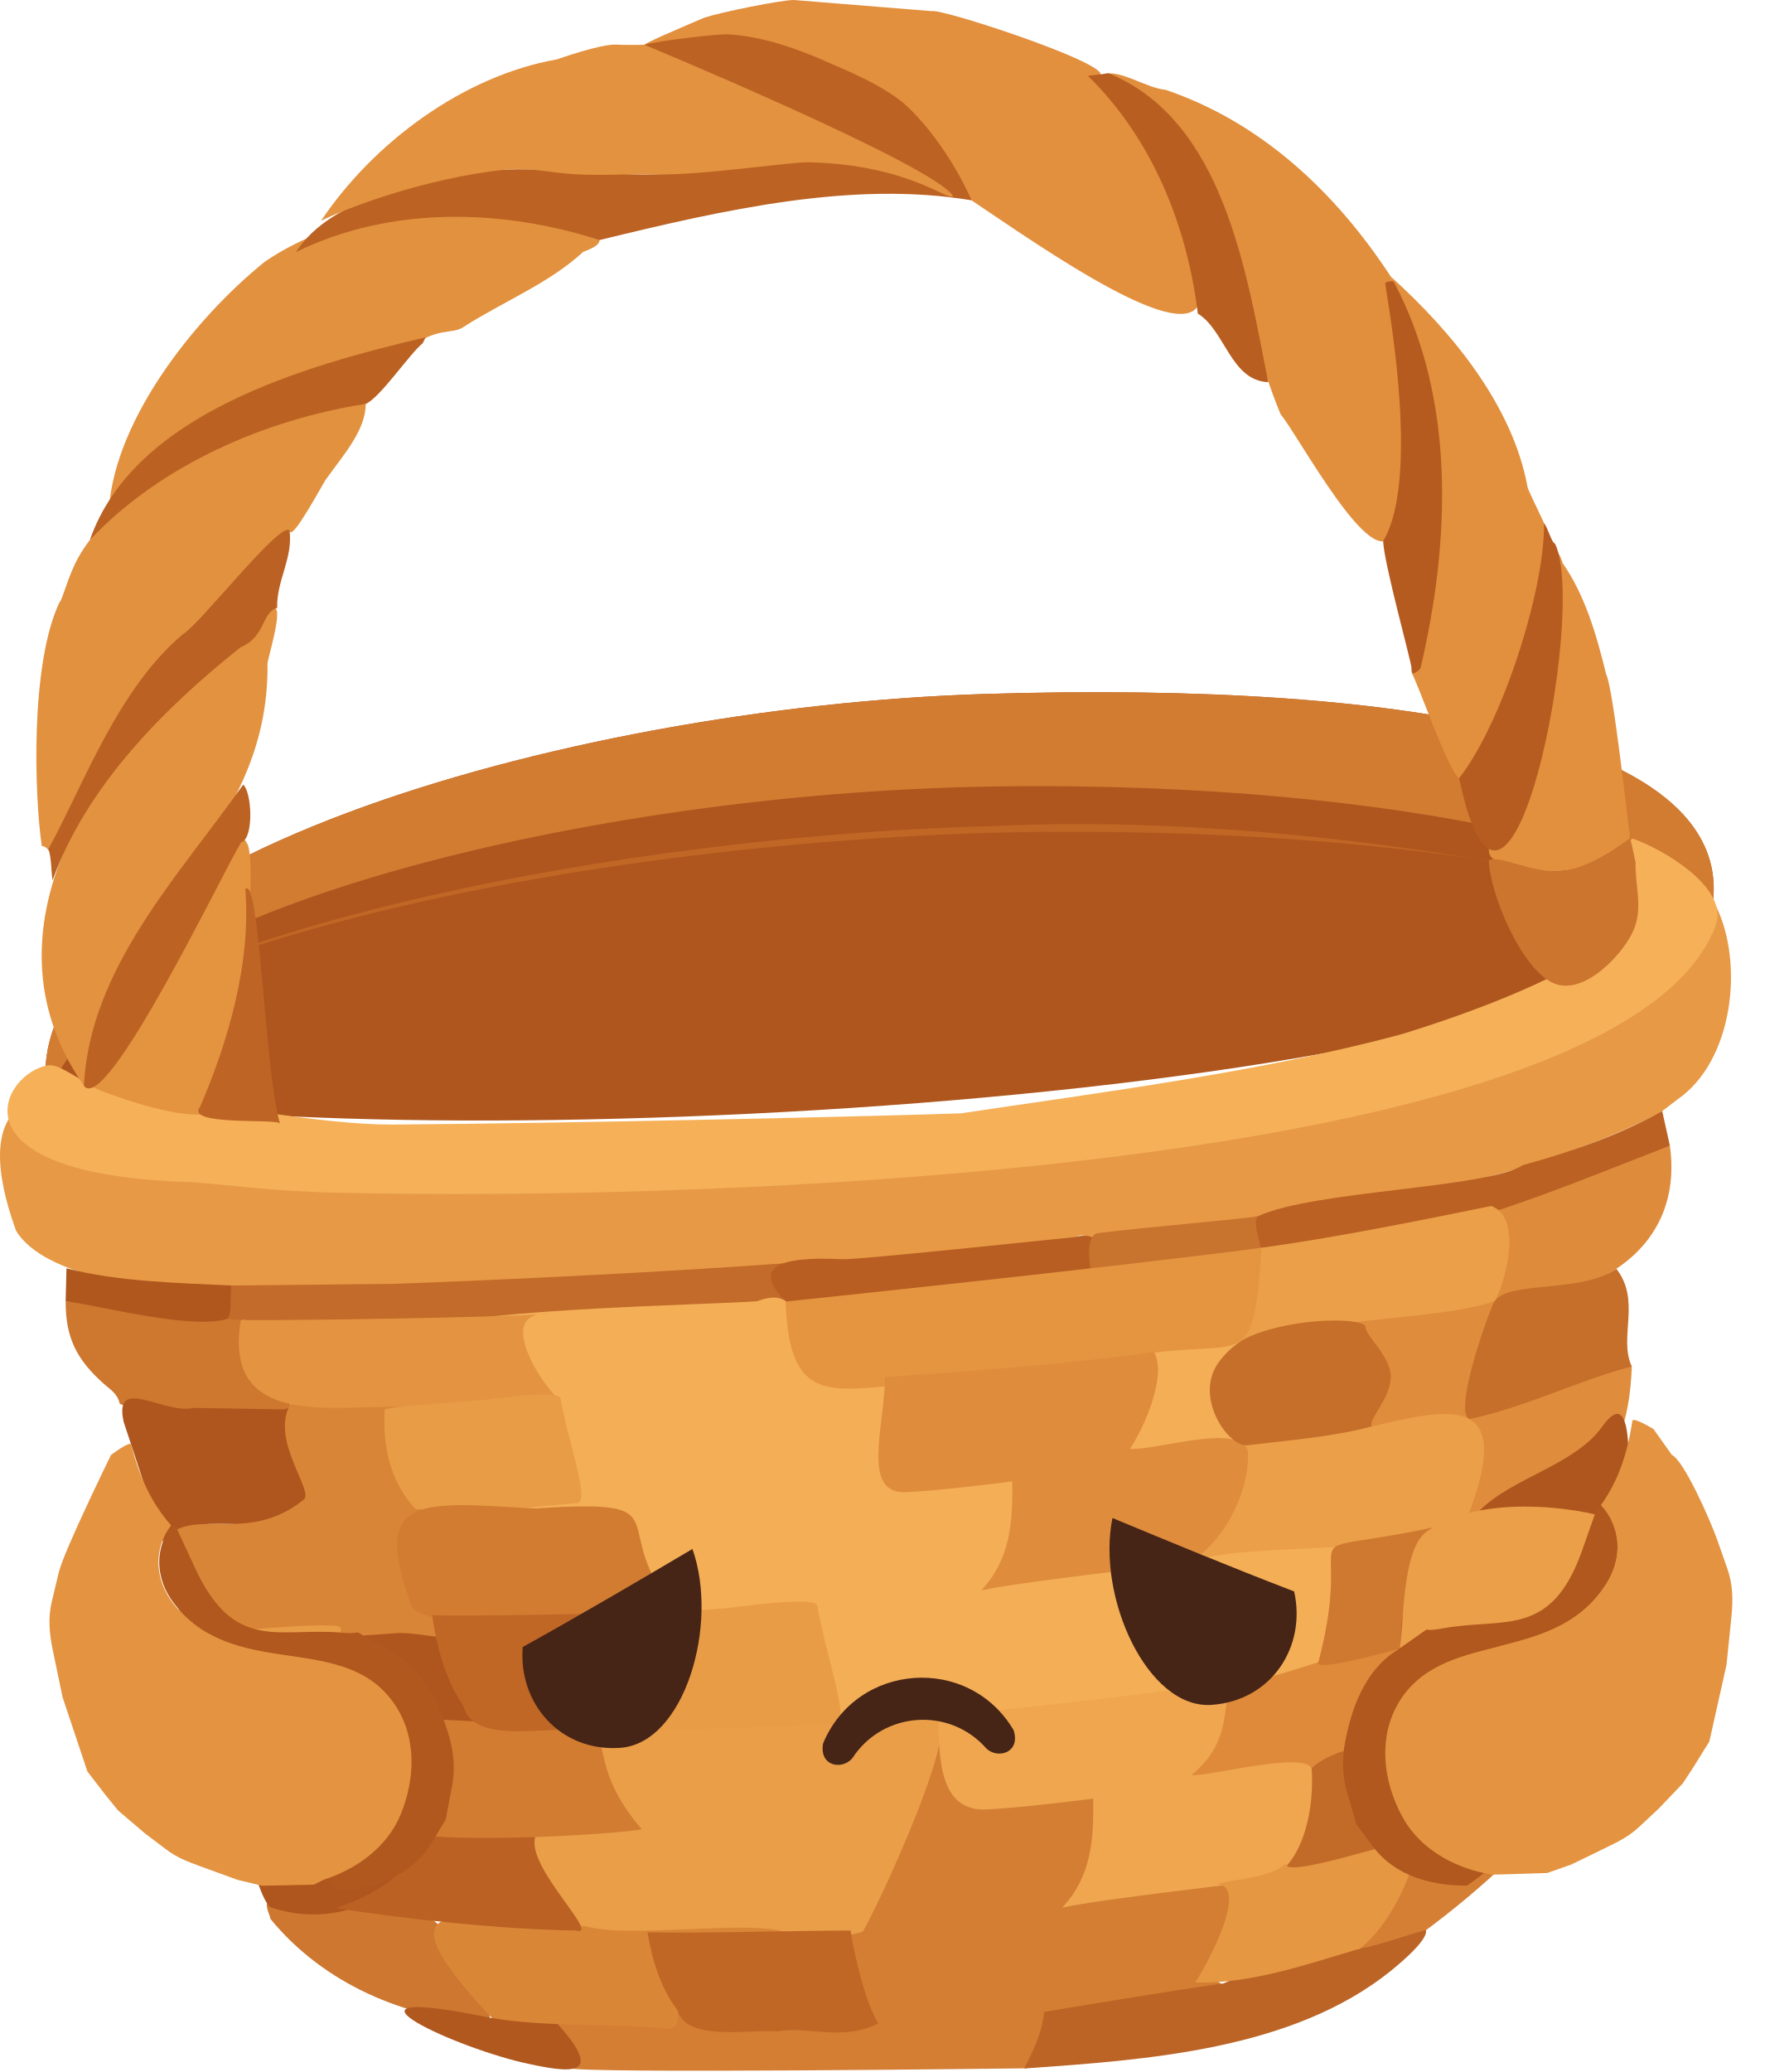
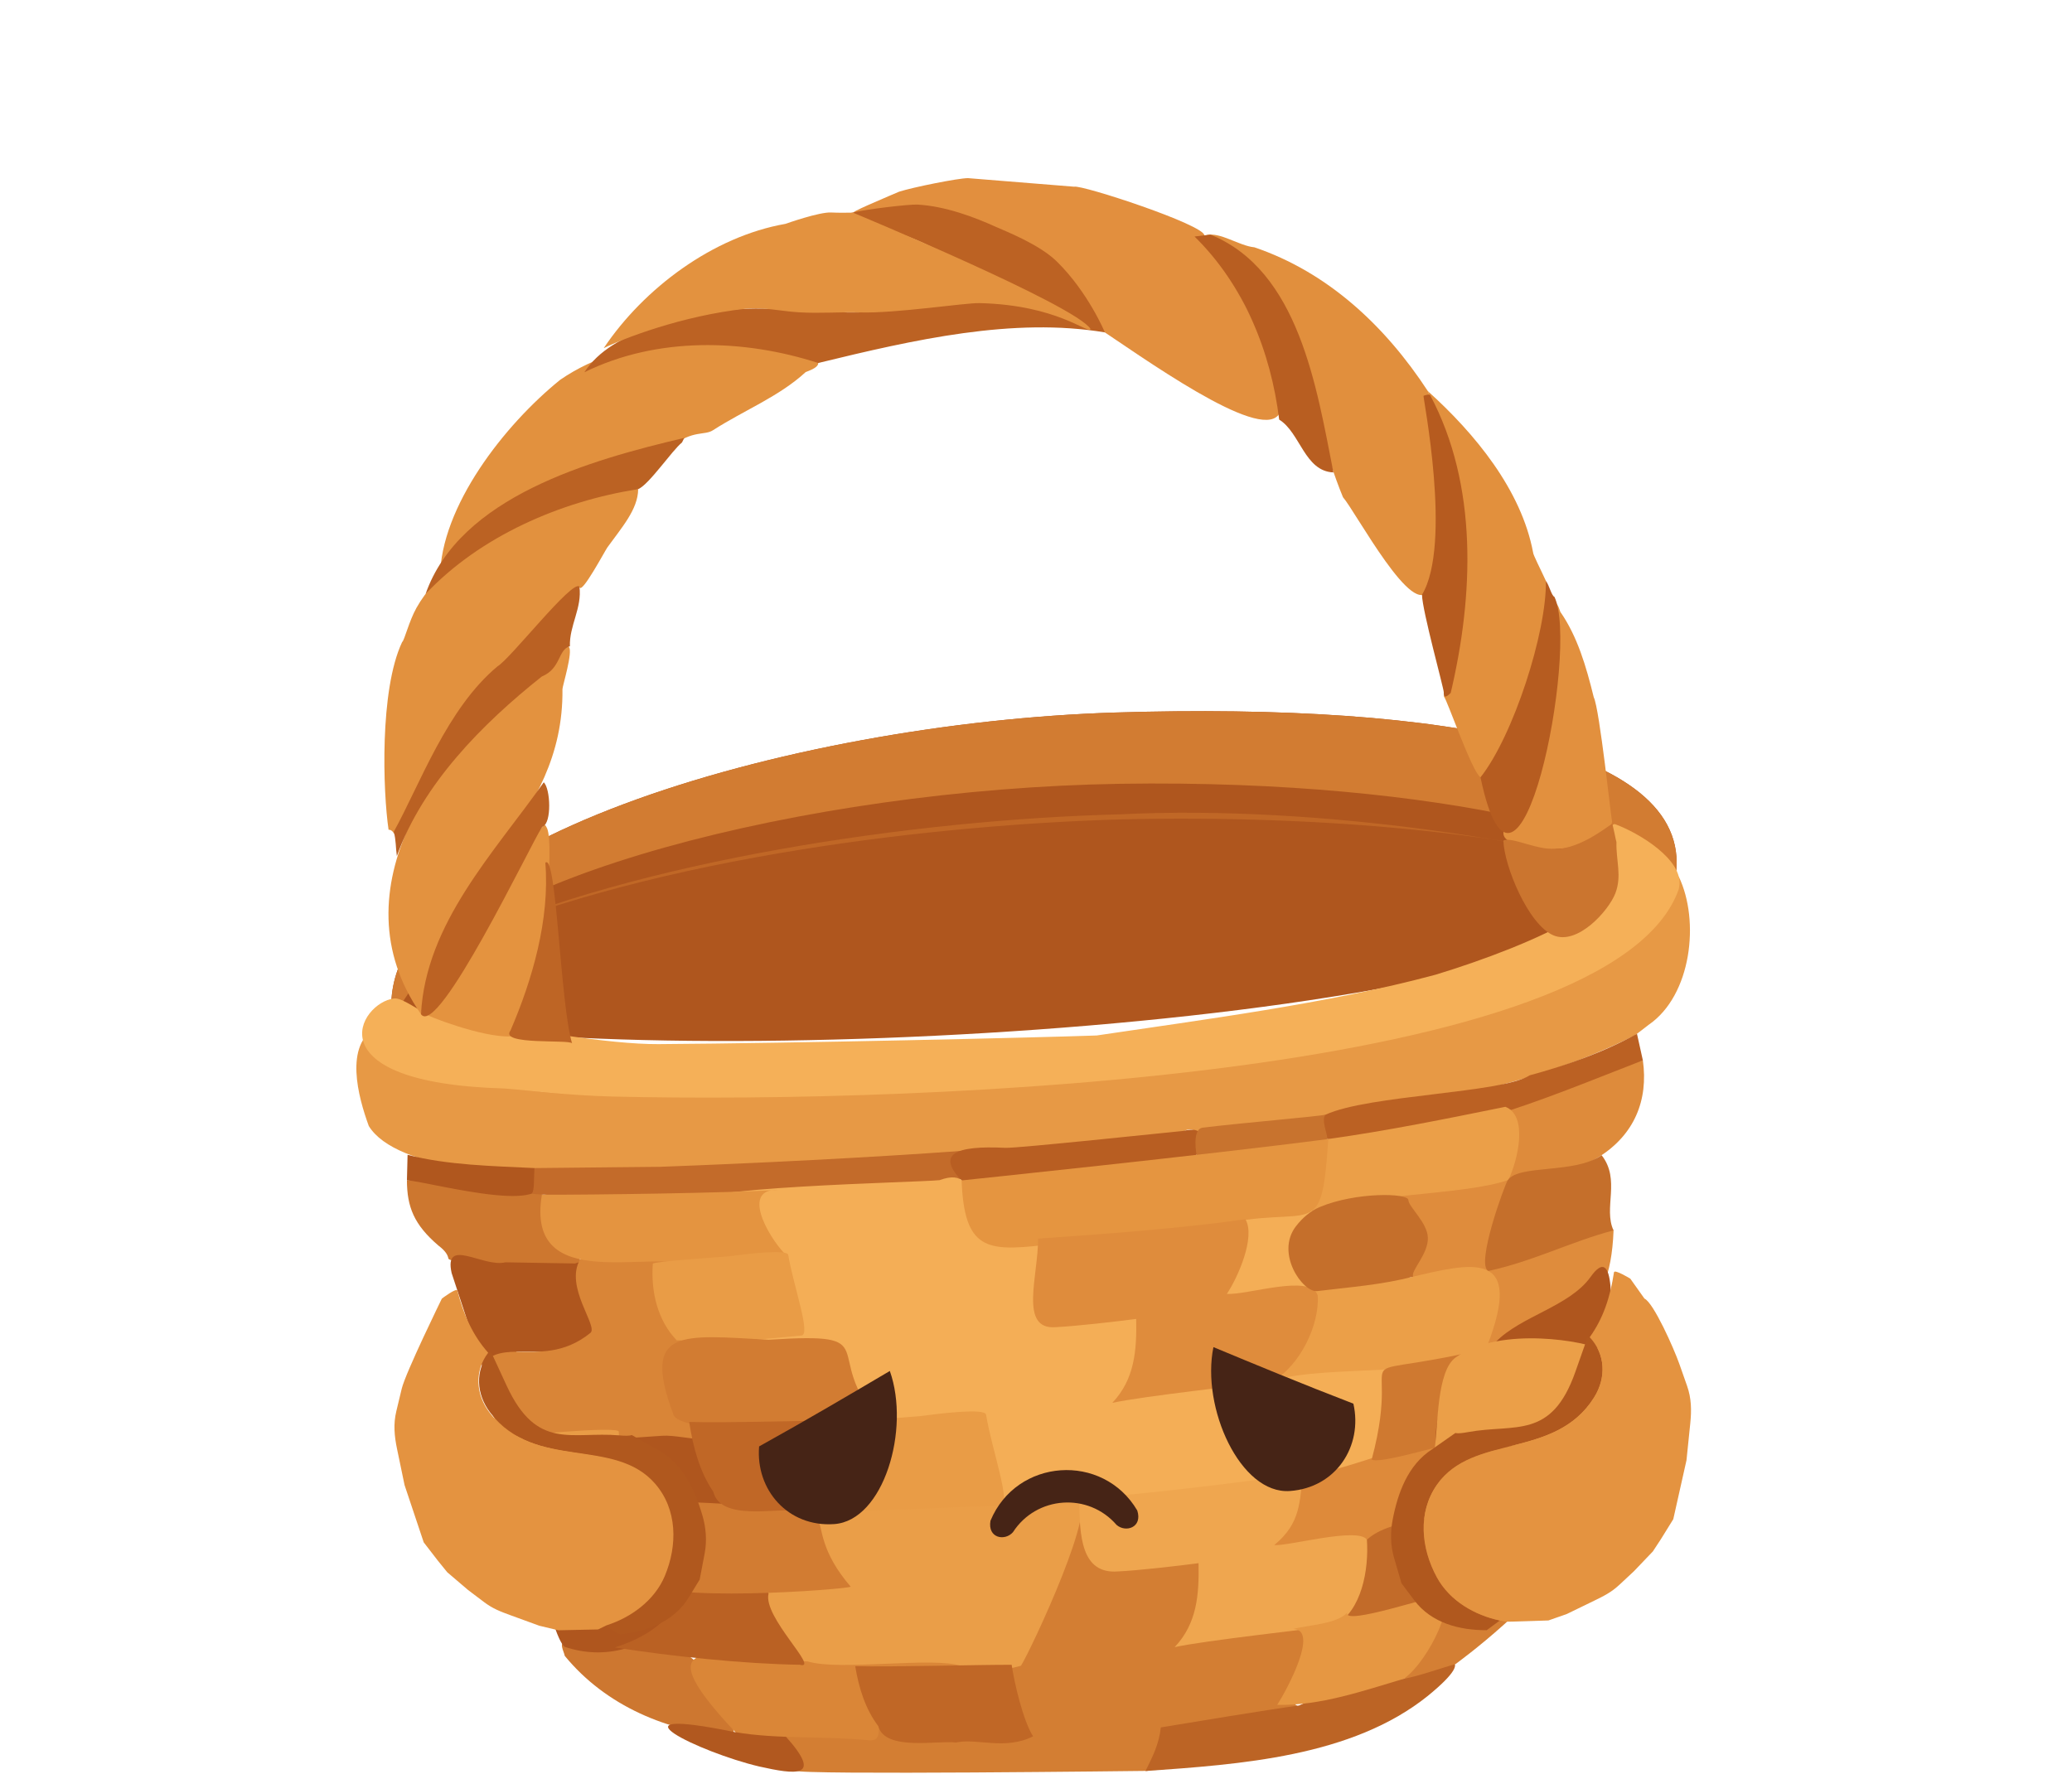
- <svg xmlns="http://www.w3.org/2000/svg" width="534" height="627" viewBox="0 0 534 627" fill="none">
+ <svg xmlns="http://www.w3.org/2000/svg" width="814" height="697" viewBox="-140 -70 814 697" fill="none">
  <g id="cesto">
    <g id="interior">
      <path d="M14 330C6 262 170 214 298 210C428 206 528 224 518 276C470 334 120 352 14 330Z" fill="#AF561E" />
      <path d="M14 330C6 262 170 214 298 210C428 206 528 224 518 276C512 262 430 236 300 238C176 240 40 276 22 318Z" fill="#D27C32" />
      <path d="M40 300C120 266 230 254 300 252C380 250 460 258 500 272C470 262 380 246 300 250C220 252 110 268 40 300Z" fill="#C06726" />
    </g>
    <g id="corpo">
      <path d="M519.51 274.461C527.873 291.803 524.535 321.143 507.693 332.701C507.693 332.701 502.015 337.133 502.043 336.969C448.676 363.778 386.763 368.094 330.057 375.547C329.626 372.89 324.216 373.389 324.274 376.4C296.382 377.59 264.873 386.021 238.65 382.443C194.088 387.728 26.303 407.208 4.885 372.477C0.751 361.14 -4.956 340.518 8.012 333.593C30.159 377.292 202.634 355.213 250.716 355.05C339.227 343.357 461.02 342.916 519.49 274.461" fill="#E79945" />
      <path d="M519.5 279.449C493.632 352.834 223.994 363.883 100.618 360.891C82.989 360.459 68.717 358.531 58.185 357.735C-17.895 355.587 1.317 323.877 14.841 322.352C18.352 321.959 25.229 328.021 28.874 328.404C33.957 328.941 41.448 330.083 49.217 331.464C65.187 334.303 99.103 340.422 118.631 340.298C172.44 339.952 267.598 337.727 290.828 336.902C331.87 330.764 381.593 324.433 423.978 313.019C442.528 307.389 465.433 298.786 478.544 290.575C496.03 283.535 489.977 252.19 494.581 253.897C503.847 257.331 521.428 267.815 519.701 278.298" fill="#F5B058" />
      <path d="M286.004 518.845C315.709 522.777 345.769 527.947 325.876 574.716L366.074 568.567C366.697 571.128 371.426 569.881 373.143 569.881C376.02 580.998 360.77 595.433 369.719 600.354L369.162 602.378L317.454 610.578L310.807 625.886C310.807 625.886 173.505 627.584 172.334 625.79C169.006 624.352 172.21 619.009 169.275 614.77C167.155 616.631 166.637 614.894 167.999 612.401C176.746 607.595 191.968 613.494 202.692 611.614C202.883 607.01 207.305 607.269 209.78 611.902C226.507 613.427 246.122 614.559 262.6 611.259C258.888 603.567 256.481 595.376 255.368 586.695C250.688 584.269 277.966 513.263 285.994 518.845H286.004Z" fill="#D37E33" />
      <path d="M479.83 530.987C476.722 534.172 474.42 539.965 471.466 542.756C457.999 548.943 440.562 558.908 425.484 557.431C427.584 560.97 392.326 566.265 391.501 567.282C388.278 567.138 386.705 566.418 389.247 563.685C404.047 513.329 385.602 538.344 436.955 520.043C456.225 520.225 444.235 533.001 479.83 530.978V530.987Z" fill="#C26B29" />
      <path d="M421.014 596.353C391.108 620.447 346.958 623.315 310.011 625.943C312.706 620.486 315.335 615.479 316.035 608.803C327.909 606.827 358.842 601.715 370.304 600.19C382.331 594.704 398.014 590.292 411.538 589.668C426.836 580.604 442.749 578.638 421.004 596.353H421.014Z" fill="#BC6425" />
      <path d="M73.685 399.487C78.577 403.899 87.871 424.933 87.871 424.933C89.665 436.482 36.508 426.458 36.173 424.607C35.914 423.197 35.089 421.634 32.288 419.495C22.601 411.237 19.896 404.225 19.867 393.799C35.501 393.54 72.793 398.672 73.685 399.487Z" fill="#CD772F" />
      <path d="M505.41 346.676C507.625 362.359 502.014 375.921 488.164 384.611C473.288 393.953 449.99 397.742 449.75 394.826C449.184 388.169 450.086 380.371 450.143 378.415C451.179 376.583 452.675 365.044 455.006 363.96C464.435 359.577 491.07 349.899 505.41 346.667V346.676Z" fill="#DE8B3B" />
      <path d="M101.558 577.391C111.869 577.516 126.17 574.849 133.585 583.367C133.095 594.896 152.202 607.777 147.492 612.419C122.324 610.578 98.01 600.372 81.877 580.7C81.474 578.619 79.21 575.482 82.529 574.504C85.483 575.128 101.223 573.142 101.558 577.391Z" fill="#CD7730" />
      <path d="M475.101 538.651C468.089 557.604 431.766 583.952 431.766 583.952C425.417 585.65 417.993 588.499 411.547 589.688C415.336 580.336 427.815 569.67 425.493 557.441C442.634 553.461 459.428 547.313 475.101 538.651Z" fill="#D47F34" />
      <path d="M69.964 389.004C84.677 410.029 29.497 394.5 19.867 393.8L20.117 383.796C35.808 387.892 53.62 388.189 69.954 389.004H69.964Z" fill="#B0571E" />
      <path d="M148.864 610.684C152.038 608.334 165.303 610.012 168.584 612.247C183.69 629.042 172.43 627.315 158.215 624.15C134.822 618.635 96.091 599.836 148.854 610.684H148.864Z" fill="#B1581F" />
      <path d="M238.66 382.194L239.878 383.882C237.461 391.498 245.029 388.055 247.446 391.834C250.141 395.891 238.919 395.824 237.595 393.359C213.031 397.08 183.317 400.754 158.177 397.963C132.088 402.787 68.516 399.516 68.909 399.037C70.002 397.685 69.666 394.088 69.954 389.004L119.408 388.505C155.894 387.163 202.519 384.851 238.65 382.185L238.66 382.194Z" fill="#C36B2A" />
      <path d="M505.41 346.676C465.557 362.1 424.774 380.419 381.449 377.638C379.137 374.597 376.298 370.089 380.778 368.017C397.611 360.229 450.134 359.606 460.934 352.566C475.417 348.614 489.891 343.588 503.099 336.241L505.41 346.676Z" fill="#BB6123" />
      <path d="M324.974 374.396C335.467 371.71 332.618 381.388 328.35 386.03C299.134 387.479 265.593 399.756 238.257 394.356C227.418 383.479 235.235 380.074 254.956 381.052C259.512 381.282 318.624 374.99 324.983 374.396H324.974Z" fill="#B85E22" />
      <path d="M380.777 368.008C378.878 369.888 381.641 375.988 381.449 377.628C380.183 388.534 342.574 381.398 330.124 384.179C330.124 384.179 328.053 373.677 332.474 373.13C346.986 371.327 378.811 368.641 380.768 368.008H380.777Z" fill="#C8732E" />
      <path d="M85.953 426.488C91.372 424.464 92.792 427.514 90.212 435.648C98.029 475.328 105.107 460.231 62.866 461.18C66.338 505.887 116.032 477.227 137.028 491.586C141.872 494.895 148.24 504.419 149.353 513.215C159.376 524.206 139.052 524.139 131.292 524.561C145.689 555.849 114.085 588.077 81.838 577.133C79.268 575.397 74.299 560.453 74.29 549.173C74.654 542.498 51.126 471.961 37.429 430.267C34.226 415.87 49.85 428.214 58.569 426.037L85.943 426.498L85.953 426.488Z" fill="#AF561E" />
      <path d="M229.116 393.751C248.319 386.721 234.977 416.052 250.093 418.095C292.411 417.606 361.326 397.55 401.965 396.293C406.972 386.165 406.713 454.341 403.797 502.27C403.27 511.123 274.436 522.009 227.15 523.026C220.388 522.163 169.956 516.801 148.25 489.974C123.37 459.233 127.523 406.393 130.698 403.583C126.487 396.312 220.158 394.711 229.116 393.751Z" fill="#F4AE56" />
      <path d="M282.656 518.528C293.312 518.193 264.797 578.84 261.104 584.547C260.826 584.988 199.996 599.183 175.969 584.345C153.007 570.159 155.703 527.727 168.047 523.746C191.009 516.332 263.281 519.814 282.656 518.528Z" fill="#EA9E48" />
      <path d="M371.953 509.032C376.03 515.996 370.802 528.005 366.467 534.45C374.792 534.901 394.302 526.47 396.997 535.035C397.802 546.746 394.992 562.899 384.451 568.701C373.852 570.255 333.453 574.629 321.473 577.257C330.268 567.963 331.103 556.626 330.853 544.272C323.142 545.298 306.846 547.168 299.173 547.514C284.718 548.607 284.085 533.548 283.989 518.988C309.733 517.185 346.689 512.658 371.953 509.032Z" fill="#EFA64F" />
      <path d="M177.37 582.887C190.079 586.753 226.392 580.835 237.806 584.691C239.974 588.412 198.913 586.014 198.28 586.695C199.546 593.285 201.627 599.749 205.32 605.379C204.706 608.756 206.874 614.28 201.387 613.868C184.66 612.142 165.189 613.504 148.874 610.664C109.241 568.51 144.759 581.813 177.37 582.878V582.887Z" fill="#DA8637" />
      <path d="M205.042 608.305C199.996 601.649 197.397 593.323 195.978 584.729C209.809 585.122 244.156 584.154 257.44 584.192C258.466 591.299 261.977 606.253 265.852 612.305C254.802 617.878 243.887 612.919 235.523 614.741C228.675 613.782 207.718 618.261 205.042 608.315V608.305Z" fill="#C06726" />
      <path d="M425.484 557.431C432.764 557.086 422.088 581.976 411.538 589.678C395.529 594.416 378.581 600.373 361.767 599.931C365.69 593.831 378.313 570.294 368.078 570.121C373.661 568.577 385.199 568.241 389.247 563.695C387.453 569.171 424.246 556.415 425.484 557.431Z" fill="#E69742" />
      <path d="M434.384 502.472C436.063 508.706 438.47 514.989 442.393 520.12C428.994 527.832 406.943 525.885 396.997 535.045C393.62 529.913 365.767 537.711 360.597 537.145C371.301 528.35 370.428 519.88 371.953 509.032C385.794 511.43 435.075 484.679 434.375 502.462L434.384 502.472Z" fill="#DE8A3A" />
      <path d="M132.29 427.639C130.045 437.201 128.798 451.138 134.822 459.032C137.316 460.902 150.178 487.413 150.178 487.413C148.413 501.292 129.355 493.542 120.185 494.194C103.323 495.393 60.737 498.511 58.684 495.154C40.518 465.516 51.059 461.247 62.876 461.171C71.575 461.113 81.445 462.235 91.938 453.785C95.17 451.186 81.656 435.763 87.881 424.924C88.399 424.013 138.045 421.308 132.299 427.639H132.29Z" fill="#D98537" />
      <path d="M165.898 397.588C151.108 396.898 161.448 415.352 168.076 422.44C156.345 425.95 142.466 421.538 132.29 427.638C117.068 420.215 66.223 439.436 72.88 399.487C94.019 399.526 145.555 398.806 165.908 397.588H165.898Z" fill="#E49440" />
      <path d="M443.823 425.557C457.241 425.461 493.027 408.206 493.891 413.683C492.461 449.718 475.619 451.138 445.751 460.883C439.411 455.905 455.563 434.871 440.331 428.962C386.015 442.486 438.758 419.591 409.034 402.749C401.188 395.21 455.448 389.464 453.846 394.279C453.846 394.279 451.486 419.438 443.823 425.567V425.557Z" fill="#DF8C3C" />
      <path d="M451.39 364.929C460.474 368.401 456.273 386.002 452.58 393.646C436.054 399.794 390.312 399.228 377.497 406.767C367.887 405.185 377.986 379.364 381.833 377.58C404.872 374.386 428.38 369.6 451.39 364.929Z" fill="#EB9F48" />
      <path d="M161.927 556.251C159.635 565.459 182.386 586.378 174.195 584.182C152.096 583.846 123.513 580.844 101.568 577.382C117.356 572.193 125.537 564.778 131.014 549.777C139.474 552.405 160.163 546.871 161.937 556.251H161.927Z" fill="#BA6123" />
      <path d="M381.842 377.581C378.984 419.716 376.586 402.394 336.321 411.698C328.475 412.494 275.846 419.333 269.334 419.352C247.733 421.702 238.784 421.078 237.777 393.857C237.777 393.857 334.94 383.748 381.842 377.581Z" fill="#E59540" />
      <path d="M212.782 519.986C212.782 519.986 148.653 526.058 147.569 520.466C141.181 513.32 134.131 498.117 138.889 490.665L180.621 487.576C191.623 484.689 238.478 519.603 212.782 519.986Z" fill="#F2AA54" />
      <path d="M174.732 454.821L141.239 457.909C141.239 457.909 141.574 457.928 139.263 456.854L125.854 456.701C118.286 448.817 115.687 437.594 116.454 426.574C116.943 425.624 143.665 423.965 146.178 423.687C153.602 422.708 169.265 420.809 169.658 423.14C171.807 435.782 178.799 454.715 174.742 454.83L174.732 454.821Z" fill="#E99C46" />
      <path d="M150.696 521.291C197.521 518.221 170.56 526.058 194.193 553.489C193.282 554.554 116.809 560.328 113.231 550.765C100.378 516.361 116.435 519.478 150.696 521.291Z" fill="#D27C32" />
      <path d="M444.11 459.243C422.884 472.124 383.712 465.928 360.597 472.335C377.152 453.766 373.257 437.816 375.147 437.365C380.537 436.885 409.12 431.197 414.002 431.917C437.924 426.363 459.265 420.416 444.11 459.253V459.243Z" fill="#EB9F48" />
      <path d="M455.822 457.008C438.758 465.046 431.872 484.066 434.385 502.472C433.991 501.014 432.86 499.729 433.445 496.573C430.375 496.669 401.198 505.752 398.896 503.479C412.727 451.8 379.387 476.863 455.822 457.008Z" fill="#CF7930" />
      <path d="M410.482 427.418L410.693 421.5C410.789 423.159 412.842 425.768 410.482 427.418Z" fill="#EB9F48" />
      <path d="M425.522 484.584C416.372 517.789 450.594 546.036 480.645 530.028C482.908 527.899 504.173 404.676 484.894 431.744C476.559 443.455 457.443 447.129 447.487 457.459C431.651 473.879 423.019 484.852 425.522 484.584Z" fill="#AF561E" />
      <path d="M493.881 413.472C476.703 418.076 462.239 425.663 444.715 429.432C439.612 427.063 451.141 395.449 452.359 393.732C456.762 387.479 478.784 391.373 489.2 383.939C496.787 393.598 489.795 404.734 493.881 413.481V413.472Z" fill="#C56F2B" />
      <path d="M349.269 409.108C353.346 416.071 346.305 432.012 341.97 438.458C350.296 438.909 374.984 430.459 377.67 439.024C378.475 450.735 370.495 466.907 359.954 472.709C349.356 474.263 308.956 478.637 296.976 481.265C305.772 471.971 306.606 460.634 306.357 448.28C298.645 449.306 282.349 451.176 274.676 451.522C260.221 452.615 267.904 431.293 267.818 416.733C293.562 414.93 324.015 412.743 349.269 409.117V409.108Z" fill="#DF8C3C" />
      <g>
        <path d="M488.529 487.663C467.303 500.544 423.373 500.88 423.661 498.904C424.975 490.157 424.39 468.758 431.871 463.415C449.769 450.62 484.126 457.497 488.116 460.068C493.66 463.646 495.78 469.074 488.529 487.663Z" fill="#EB9F48" />
        <path d="M433.905 523.621C436.974 523.717 482.62 526.249 482.496 523.027C482.39 520.331 490.495 489.13 488.183 487.874C482.179 484.603 458.152 506.03 425.023 498.76C419.729 497.599 434.49 526.767 433.905 523.621Z" fill="#CF7930" />
        <path d="M66.827 520.581C63.595 515.91 57.466 500.333 58.674 495.153C59.307 494.3 103.074 490.214 103.093 492.573C103.208 505.397 114.382 526.316 110.354 525.779" fill="#E99C46" />
        <path d="M415.153 431.648C403.241 434.842 390.206 435.801 377.497 437.346C371.876 438.027 360.875 422.507 369.152 411.832C371.665 408.59 374.763 405.885 378.494 404.312C392.661 398.366 413.158 398.778 413.273 401.54C413.389 404.303 420.784 410.393 420.947 416.398C421.119 422.901 414.098 429.375 415.163 431.648H415.153Z" fill="#C56F2B" />
        <path d="M162.052 456.471C208.878 453.402 181.916 461.238 205.55 488.67C204.638 489.734 128.165 495.509 124.587 485.946C111.735 451.541 127.791 454.658 162.052 456.471Z" fill="#D27C32" />
        <path d="M140.231 516.197C134.956 508.457 132.251 498.77 130.764 488.766C145.209 489.226 181.081 488.094 194.96 488.142C196.025 496.41 199.699 513.809 203.746 520.849C192.208 527.333 180.813 521.559 172.065 523.679C164.91 522.557 143.022 527.774 140.231 516.197Z" fill="#C06726" />
        <path d="M253.028 521.626L198.528 523.746C190.088 514.855 187.191 502.203 188.054 489.773C188.601 488.708 218.393 486.838 221.193 486.512C229.461 485.409 246.927 483.27 247.369 485.888C249.766 500.141 257.564 521.502 253.037 521.626H253.028Z" fill="#E99C46" />
      </g>
    </g>
    <g id="rosto">
      <g id="boca" transform="translate(277.0 512.0) rotate(-4.0) scale(1.7)">
        <path d="M-17 8C-10-6 10-6 17 8C18 12 14 13 12 11C6 3-6 3-12 11C-14 13-18 12-17 8Z" fill="#462416" />
      </g>
      <g id="olho-esq" transform="translate(185.0 490.0) rotate(-4.0) scale(1.3 1.3)">
        <path d="M-21 5C-6-2 8-9 20-15C25 3 15 30 0 30C-14 30-23 18-21 5Z" fill="#462416" />
      </g>
      <g id="olho-dir" transform="translate(364.0 477.0) rotate(-4.0) scale(-1.3 1.3)">
        <path d="M-21 5C-6-2 8-9 20-15C25 3 15 30 0 30C-14 30-23 18-21 5Z" fill="#462416" />
      </g>
    </g>
    <g id="alca">
      <path d="M333.146 22.521C340.474 32.151 369.421 83.686 362.285 93.009C354.362 103.368 308.927 70.421 289.092 57.29C263.646 37.474 196.371 15.001 195.325 13.562C194.193 13.812 197.099 12.316 201.109 10.551C206.432 8.201 213.204 5.333 213.204 5.333C218.527 3.606 236.434 0 240.271 0L281.975 3.367C284.968 2.523 333.127 18.329 333.146 22.511V22.521Z" fill="#E28F3E" />
      <path d="M180.161 70.805C183.633 73.442 179.317 75.15 176.516 76.214C166.08 85.835 152.249 91.244 140.039 99.1C136.788 101.191 132.069 98.965 124.137 105.277C88.082 110.485 54.761 132.545 32.864 156.927C33.065 129.054 58.204 96.903 80.092 79.236C106.651 60.906 148.058 59.429 180.161 70.805Z" fill="#E2913E" />
      <path d="M420.937 83.686C422.683 86.065 428.783 139.816 421.445 161.32C415.71 174.585 392.604 131.107 387.597 125.38C373.133 90.314 370.399 44.687 333.98 22.396C339.304 21.044 346.852 26.636 352.799 27.182C381.516 36.937 404.056 57.875 420.937 83.686Z" fill="#E18F3D" />
      <path d="M110.708 122.225C110.66 130.176 104.119 137.447 98.604 145.12C97.702 146.377 88.542 163.584 87.679 160.773C87.65 160.697 81.176 167.727 77.522 171.717C70.098 179.813 61.744 188.579 54.147 195.984C36.892 213.815 25.066 235.06 17.632 258.617C15.273 260.66 15.196 255.979 12.654 256.046C10.458 241.285 9.038 201.202 17.987 182.287C18.869 181.741 20.596 174.25 23.646 168.802C27.483 161.944 32.969 156.62 36.46 153.455C56.9 134.915 89.281 118.571 110.708 122.215V122.225Z" fill="#E2913E" />
      <path d="M294.06 60.618C258.13 54.585 219.16 63.448 181.446 72.646C152.278 63.218 118.247 62.163 89.569 76.281C100.618 59.17 128.645 54.902 148.058 51.622C178.194 48.782 217.376 62.815 240.587 35.796C225.078 24.9 208.005 18.502 188.985 15.989C190.769 14.08 193.052 14.071 195.037 13.534C199.507 12.325 217.155 10.205 220.493 10.397C231.322 11.021 242.573 15.222 251.1 19.087C254.553 20.651 268.182 25.907 275.136 32.717C287.49 44.812 294.051 60.599 294.051 60.599L294.06 60.618Z" fill="#BC6223" />
      <path d="M441.636 235.463C438.183 233.228 428.495 204.866 427.248 203.715C434.087 163.104 435.142 122.628 420.927 83.686C439.41 100.337 457.721 122.561 462.296 147.163C462.315 148.046 465.212 153.657 467.331 158.289C468.051 159.853 468.674 181.587 463.485 201.039C459.025 217.757 448.964 232.902 441.645 235.463H441.636Z" fill="#E2903D" />
      <path d="M493.315 252.814C491.665 267 449.021 266.156 450.661 256.89C461.49 243.683 465.154 146.165 472.981 170.422C479.676 180.072 483.1 191.706 486.121 204.002C488.404 208.462 493.056 252.689 493.315 252.814Z" fill="#E2903E" />
      <path d="M335.505 22.185C370.274 36.304 377.228 82.142 383.847 115.645C372.481 115.175 370.821 99.982 362.534 94.889C359.273 68.167 348.694 41.982 329.28 22.943L335.515 22.185H335.505Z" fill="#B85E21" />
      <path d="M470.65 164.504C480.606 184.695 456.426 306.162 441.626 235.463C454.498 219.186 467.638 178.489 467.312 158.289C468.549 159.776 469.557 164.159 470.64 164.504H470.65Z" fill="#B65C20" />
      <path d="M80.965 200.808C81.56 253.456 35.204 273.522 25.401 328.548C-8.783 279.545 31.952 224.183 72.745 192.703C73.656 191.994 81.579 182.182 83.497 184.234C85.185 186.037 80.955 199.629 80.965 200.808Z" fill="#E3923F" />
      <path d="M74.951 255.547C77.781 262.233 74.107 307.975 64.017 336.596C56.42 339.732 32.979 331.253 28.221 329.047C41.793 303.85 71.335 253.581 74.145 254.233C74.289 254.272 74.778 255.145 74.951 255.547Z" fill="#E4933F" />
      <path d="M72.774 255.317C68.544 261.628 32.144 338.025 25.392 328.558C27.195 292.897 54.099 265.072 73.618 237.419C76.255 239.836 76.85 253.427 73.148 254.866C73.119 254.876 73.004 254.962 72.774 255.317Z" fill="#BC6223" />
      <path d="M84.734 339.991C83.804 338.37 56.027 340.806 60.535 334.984C69.139 315.053 76.044 291.189 74.241 269.042C78.644 264.649 80.044 324.146 84.734 339.981V339.991Z" fill="#BE6525" />
      <path d="M495.032 260.947C494.849 268.247 497.238 274.184 494.6 281.042C491.962 287.9 479.724 301.587 470.247 297.539C460.349 293.309 450.891 270.203 450.613 260.314C454.085 258.578 464.214 264.621 473 263.518C483.33 262.213 493.497 253.044 493.324 253.869C493.622 253.725 494.888 260.784 495.041 260.947H495.032Z" fill="#CB752F" />
      <path d="M127.935 103.867C123.887 107.157 115.082 120.316 110.708 122.225C80.39 126.915 48.517 140.717 27.185 163.42C40.537 125.179 92.024 110.725 128.827 102.073L127.935 103.867Z" fill="#BB6223" />
      <path d="M419.249 85.528C419.872 85.269 421.599 84.818 421.819 85.221C440.734 120.786 438.94 164.044 429.924 202.285C427.497 204.76 427.143 203.561 427.2 202.094C427.258 200.626 418.702 169.876 418.645 163.708C430.576 143.873 418.884 85.681 419.249 85.528Z" fill="#B65B1F" />
      <path d="M87.631 160.495C88.753 168.859 83.631 175.784 83.89 183.956C79.085 185.28 80.524 192.646 72.841 195.85C49.457 214.428 26.12 238.014 15.905 266.395C15.435 263.221 15.608 259.998 14.687 256.861C25.008 238.215 35.52 208.472 55.451 191.85C60.631 188.771 84.763 157.723 87.621 160.495H87.631Z" fill="#BA6123" />
      <path d="M195.047 13.543C195.047 13.543 282.311 49.752 288.44 59.266C287.375 61.405 275.625 49.867 244.865 49.109C239.12 48.965 211.995 53.204 197.761 52.773C190.213 52.543 182.319 53.224 173.85 52.725C167.03 52.322 159.712 50.576 152.892 51.325C127.906 54.058 104.608 63.132 97.175 66.805C112.943 43.277 140.126 22.953 168.574 17.965C168.574 17.965 181.974 13.188 186.625 13.505C189.091 13.668 195.047 13.553 195.047 13.553V13.543Z" fill="#E3923F" />
    </g>
    <g id="braco-esq" transform="translate(46 452)" data-pivo="46 452">
      <g transform="rotate(-12)" class="giro">
        <g transform="scale(1 1) translate(-46 -452)">
          <g>
            <path d="M72.343 577.132L77.033 581.506C87.564 582.762 98.902 581.257 106.68 573.065L112.406 567.032L116.483 557.326C118.468 552.607 119.063 547.427 118.708 542.698C117.931 532.081 115.284 520.513 106.412 513.291L98.134 505.934C96.964 506.107 95.055 505.57 93.262 505.023C75.22 499.546 60.353 504.342 54.061 476.67L50.944 462.954L50.014 462.504C43.213 468.287 41.563 477.428 45.621 485.878C58.08 511.852 91.343 505.339 102.997 526.988C109.308 538.699 106.364 552.444 98.863 563.1C92.753 571.79 82.174 576.221 72.333 577.123L72.343 577.132Z" fill="#B0581E" />
            <g>
              <path d="M69.328 577.895L72.908 577.003C82.741 576.022 93.284 571.506 99.324 562.767C106.738 552.051 109.572 538.283 103.167 526.623C91.339 505.069 58.129 511.85 45.461 485.977C41.336 477.56 42.902 468.397 49.666 462.568C45.17 454.614 43.346 446.102 42.911 436.178C42.853 434.864 36.288 437.977 36.288 437.977C36.288 437.977 16.312 463.45 13.501 469.343L9.606 477.509C7.361 482.207 6.813 486.864 6.788 492.063L6.723 506.595L9.406 530.179L13.406 538.501L16.018 543.612L22.561 552.125L27.712 558.069C30.52 561.307 33.161 563.003 36.834 565.304L47.005 571.668L53.928 574.969L69.328 577.905L69.328 577.895Z" fill="#E49340" />
            </g>
          </g>
        </g>
      </g>
    </g>
    <g id="braco-dir" transform="translate(490 446)" data-pivo="490 446">
      <g transform="rotate(12)" class="giro">
        <g transform="scale(1 1) translate(-490 -446)">
          <g>
            <path d="M475.225 572.634L470.967 577.429C460.598 579.674 449.175 579.252 440.657 571.818L434.385 566.351L429.407 557.076C426.98 552.559 425.906 547.465 425.81 542.727C425.589 532.081 427.124 520.321 435.277 512.284L442.825 504.179C444.005 504.236 445.856 503.527 447.583 502.817C465.02 495.661 480.28 499.028 483.934 470.887L485.747 456.94L486.63 456.403C493.948 461.516 496.451 470.465 493.21 479.26C483.253 506.289 449.53 502.951 439.967 525.606C434.797 537.864 439.027 551.264 447.496 561.172C454.402 569.238 465.356 572.653 475.235 572.624L475.225 572.634Z" fill="#B0581E" />
            <g>
              <path d="M477.575 572.624H475.225C465.346 572.663 454.392 569.248 447.486 561.172C439.017 551.273 434.787 537.864 439.957 525.606C449.52 502.961 483.244 506.299 493.2 479.26C496.442 470.465 493.938 461.516 486.62 456.404C490.284 448.03 491.224 439.379 490.639 429.461C490.562 428.147 497.42 430.574 497.42 430.574L504.489 437.077C508.345 437.921 519.903 453.862 523.298 459.434L528.007 467.156C530.722 471.597 531.748 476.181 532.304 481.342L533.858 495.786L533.599 519.525L530.472 528.215L528.391 533.567L522.751 542.708L518.243 549.144C515.778 552.655 513.323 554.611 509.908 557.278L500.441 564.654L493.89 568.644C493.89 568.644 477.949 572.615 477.575 572.615V572.624Z" fill="#E49340" />
            </g>
          </g>
        </g>
      </g>
    </g>
  </g>
</svg>
